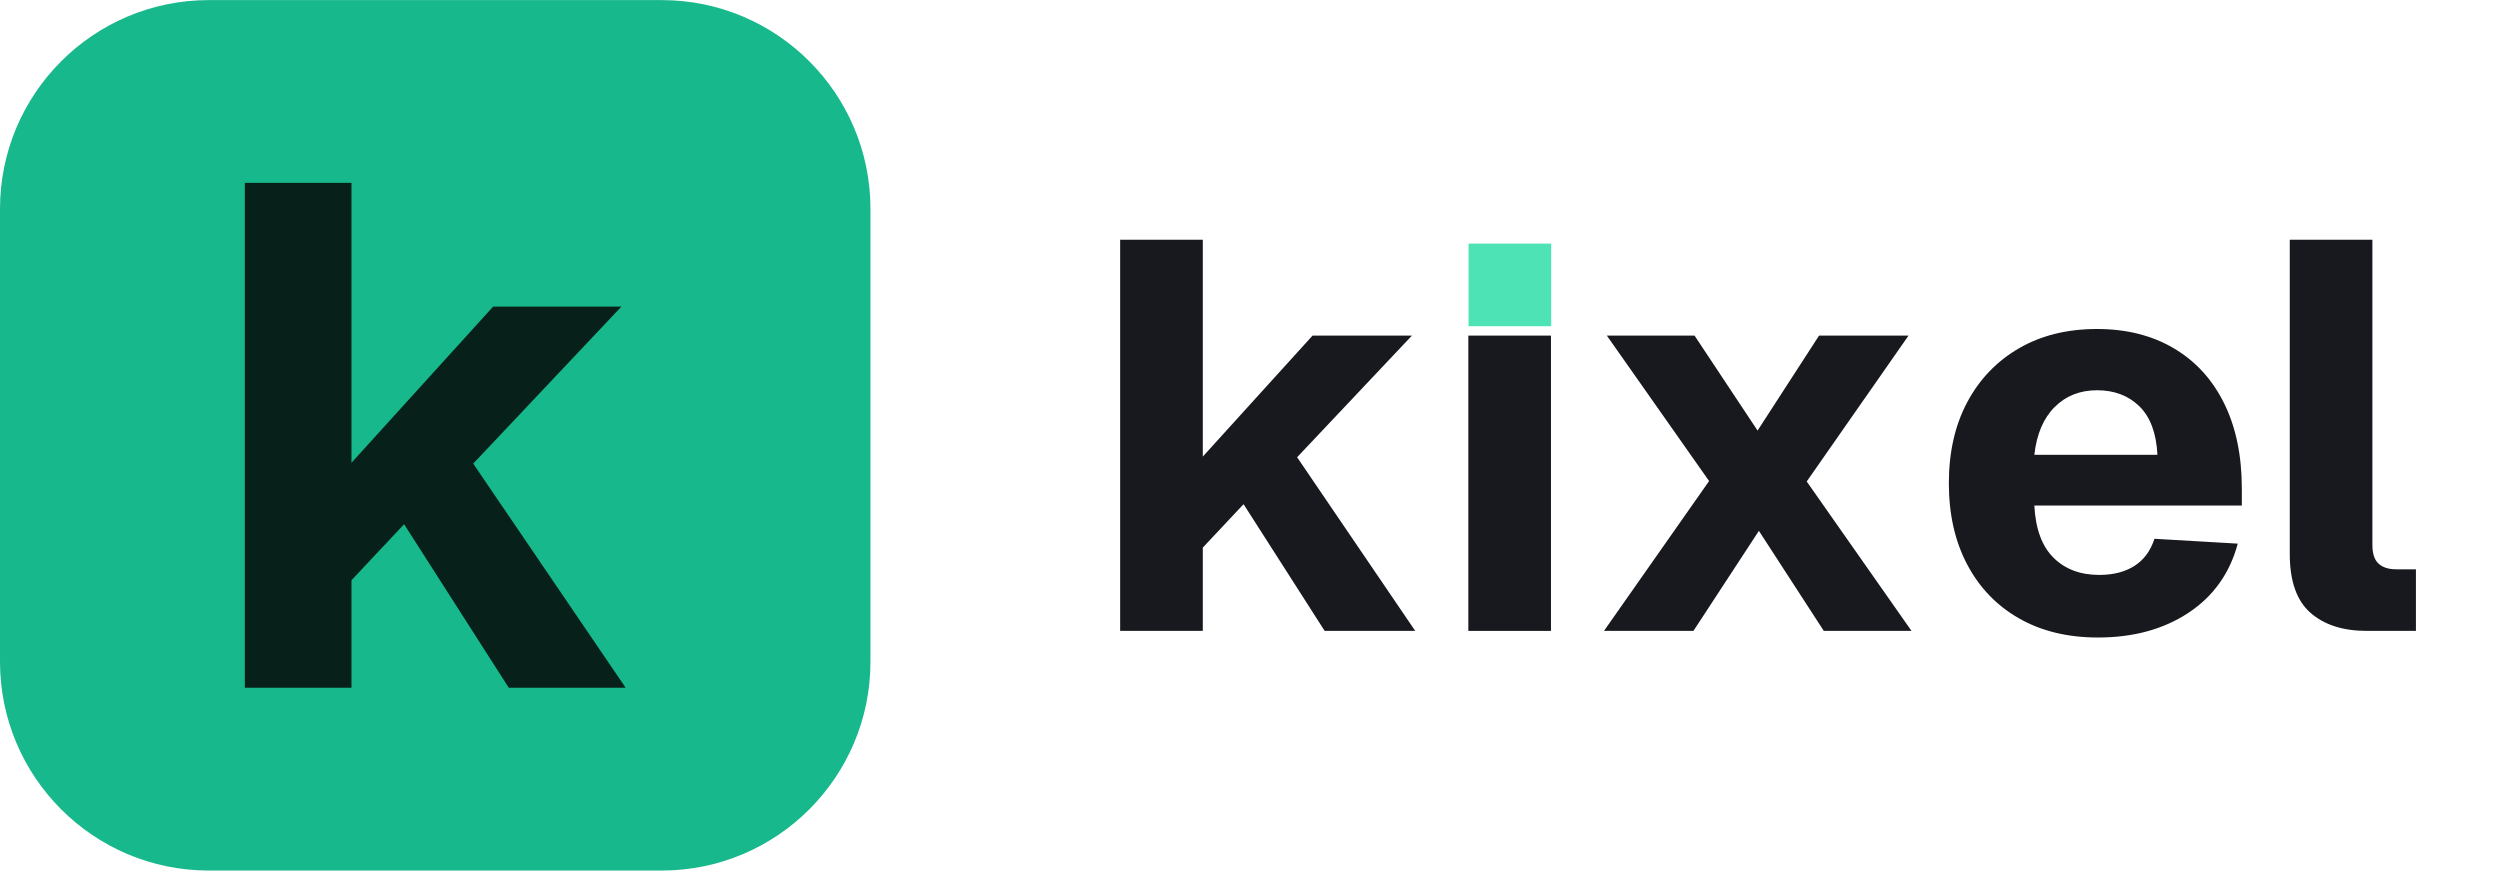
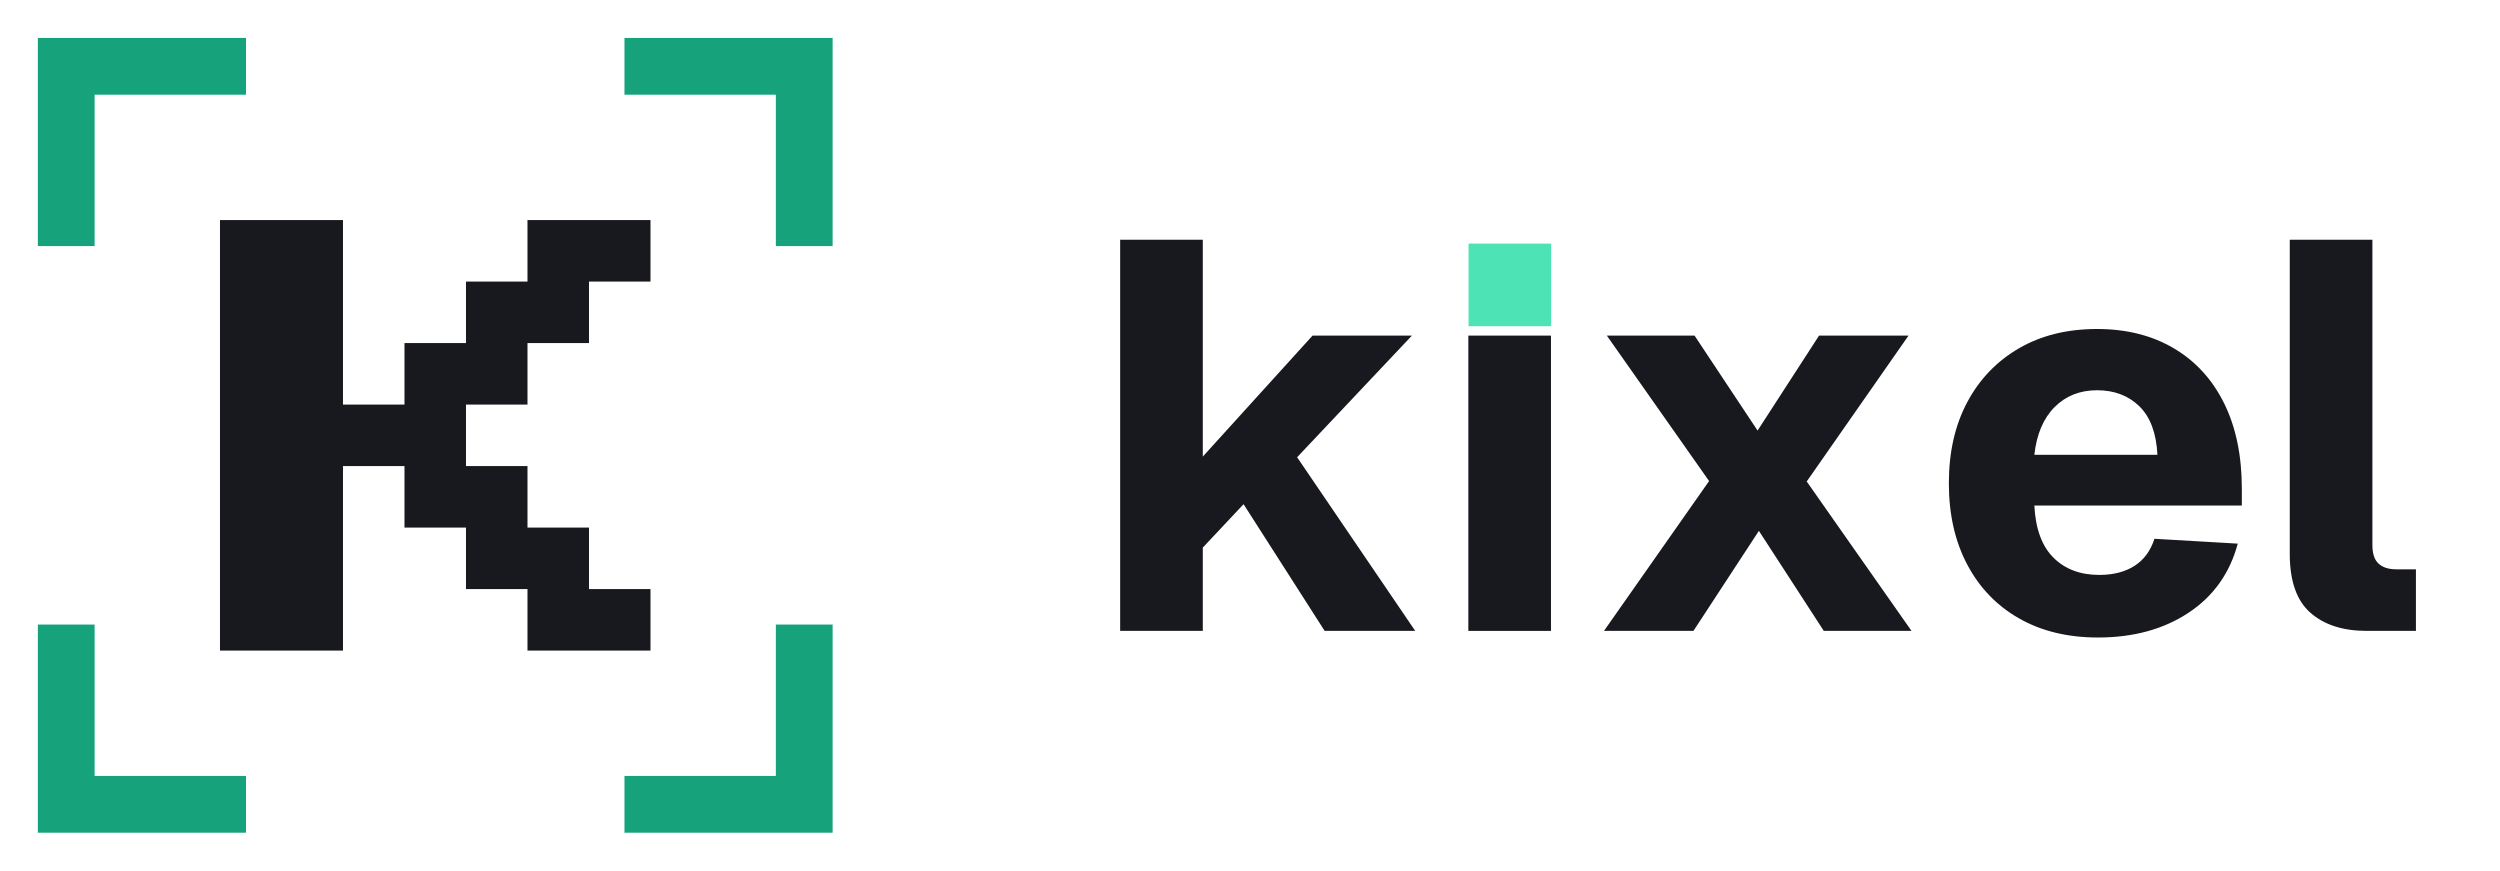
<svg xmlns="http://www.w3.org/2000/svg" viewBox="0 0 287.2 100" width="402" height="140">
-   <rect width="100" height="100" rx="24" fill="#17b88c" />
-   <path d="M28.124 79.0V21.0H40.377V53.153L56.65 35.214H71.386L54.362 53.251L71.876 79.0H58.447L46.422 60.211L40.377 66.648V79.0Z" fill="#07201a" />
+   <g transform="scale(0.271739) translate(-72 -72)">
+     <path d="M88 88h88v24h-88zM88 88h24v88h-24zM336 88h88v24h-88zM400 88h24v88h-24zM88 400h88v24h-88zM88 336h24v88h-24zM336 400h88v24h-88zM400 336h24v88h-24z" fill="#16a37c" />
+     <path d="M165 165h26v26h-26zM191 165h26v26h-26zM295 165h26v26h-26zM321 165h26v26h-26zM165 191h26v26h-26zM191 191h26v26h-26zM269 191h26v26h-26zM295 191h26v26h-26zM165 217h26v26h-26zM191 217h26v26h-26zM243 217h26v26h-26zM269 217h26v26h-26zM165 243h26v26h-26zM191 243h26v26h-26zM217 243h26v26h-26zM243 243h26v26h-26zM165 269h26v26h-26zM191 269h26v26h-26zM243 269h26v26h-26zM269 269h26v26h-26zM165 295h26v26h-26zM191 295h26v26h-26zM269 295h26v26h-26zM295 295h26v26h-26zM165 321h26v26h-26zM191 321h26v26h-26zM295 321h26v26h-26zM321 321h26v26h-26z" fill="#18191e" />
+   </g>
  <g transform="translate(122.00,25.00) scale(0.06329) translate(40,750)">
    <path d="M65.601 0.0V-710.0H215.598V-316.397L414.8 -536H595.198L386.797 -315.2L601.198 0.0H436.8L289.599 -230.001L215.598 -151.199V0.0Z" fill="#18191e" />
    <path d="M697.601 0.0V-536H847.598V0.0Z" fill="#18191e" />
    <path d="M943.8 0.0 1134.6 -272.0 949 -536H1108.198L1222.599 -363.599L1334.2 -536H1496.597L1311.797 -271.2L1501.997 0.0H1342.8L1224.999 -181.601L1106.198 0.0Z" fill="#18191e" />
    <path d="M1840.399 12.0Q1758.199 12.0 1697.4 -22.6Q1636.6 -57.2 1603.2 -120.3Q1569.8 -183.4 1569.8 -268Q1569.8 -352.6 1603.2 -415.2Q1636.6 -477.8 1697 -512.9Q1757.399 -548 1838.799 -548Q1918.599 -548 1977.898 -513.1Q2037.198 -478.2 2069.398 -413.2Q2101.598 -348.2 2101.598 -258V-227.6H1724.998Q1728.198 -164.2 1759.698 -132.899Q1791.198 -101.599 1842.799 -101.599Q1881 -101.599 1906.7 -117.999Q1932.4 -134.399 1943 -167.2L2094.198 -158.4Q2072.598 -77.8 2004.798 -32.9Q1936.999 12.0 1840.399 12.0ZM1724.998 -319.6H1948.4Q1945.4 -378.6 1915.6 -407.701Q1885.8 -436.801 1838.799 -436.801Q1792.198 -436.801 1761.698 -406.201Q1731.198 -375.6 1724.998 -319.6Z" fill="#18191e" />
    <path d="M2328.599 0.0Q2263.4 0.0 2226 -33Q2188.601 -65.999 2188.601 -139.598V-710.0H2338.598V-155.598Q2338.598 -132.398 2349.798 -122.098Q2360.998 -111.798 2381.797 -111.798H2417.598V0.0Z" fill="#18191e" />
    <rect x="698" y="-703" width="150" height="150" fill="#4de3b5" />
  </g>
</svg>
